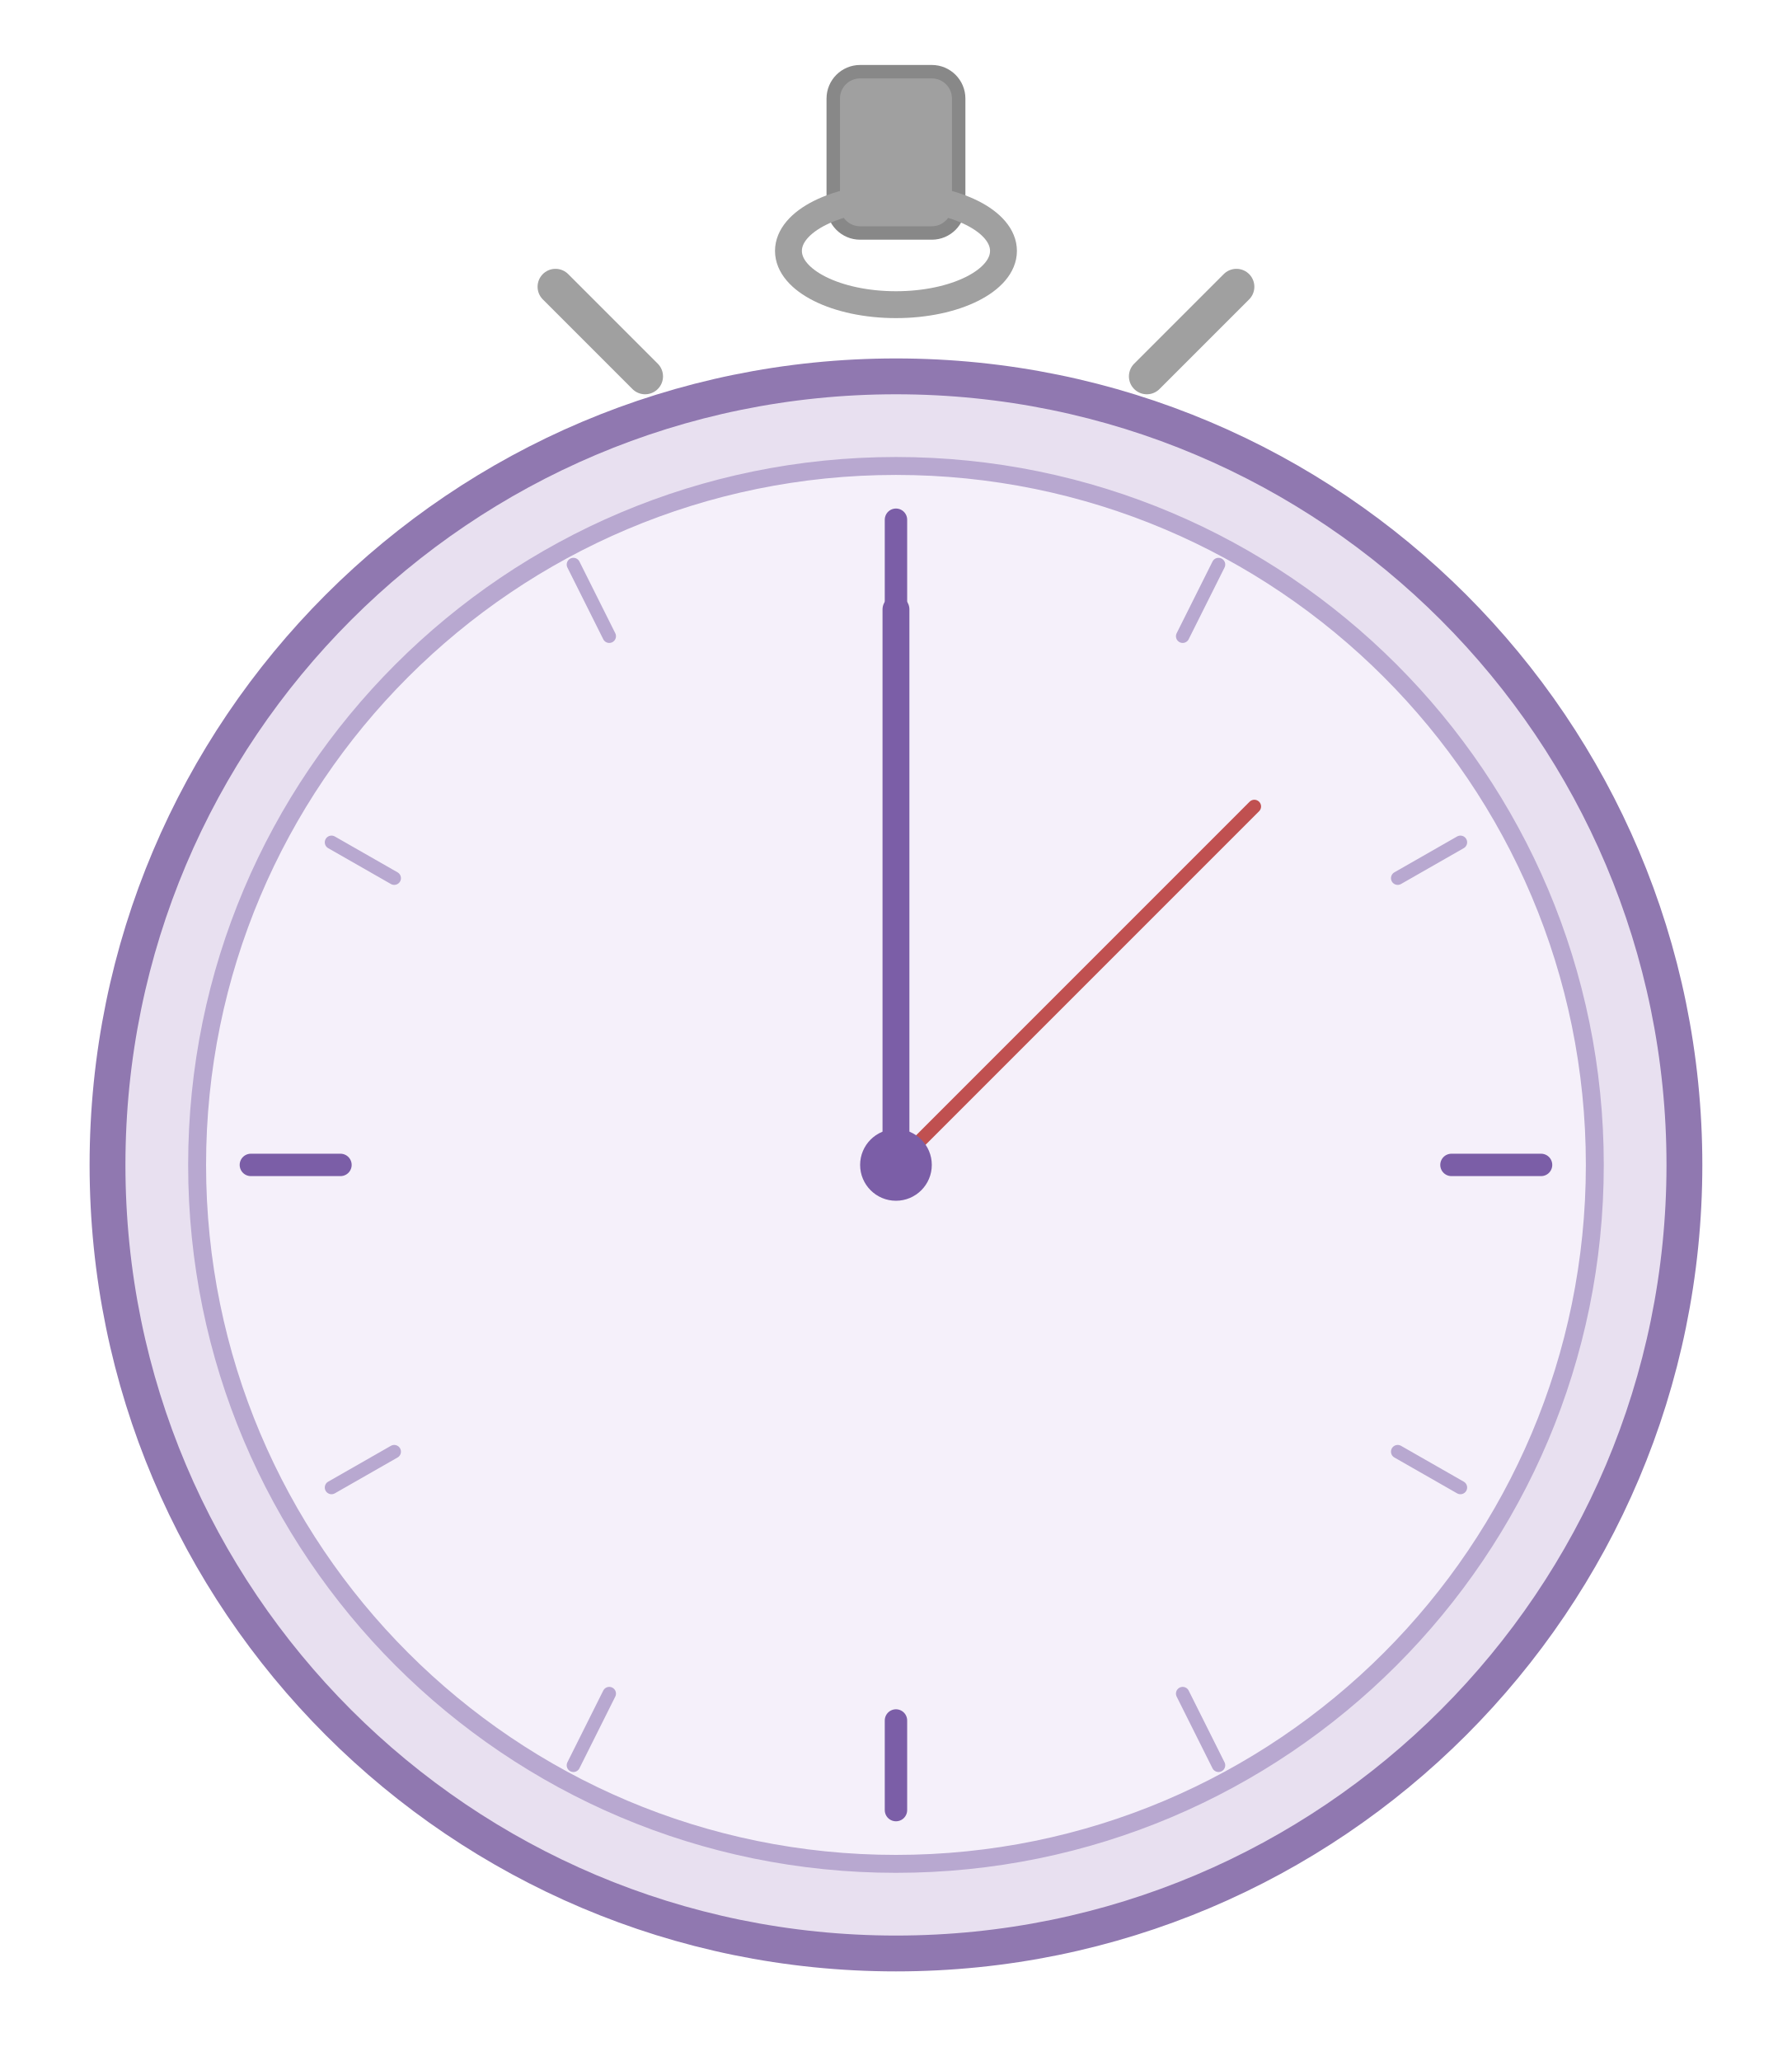
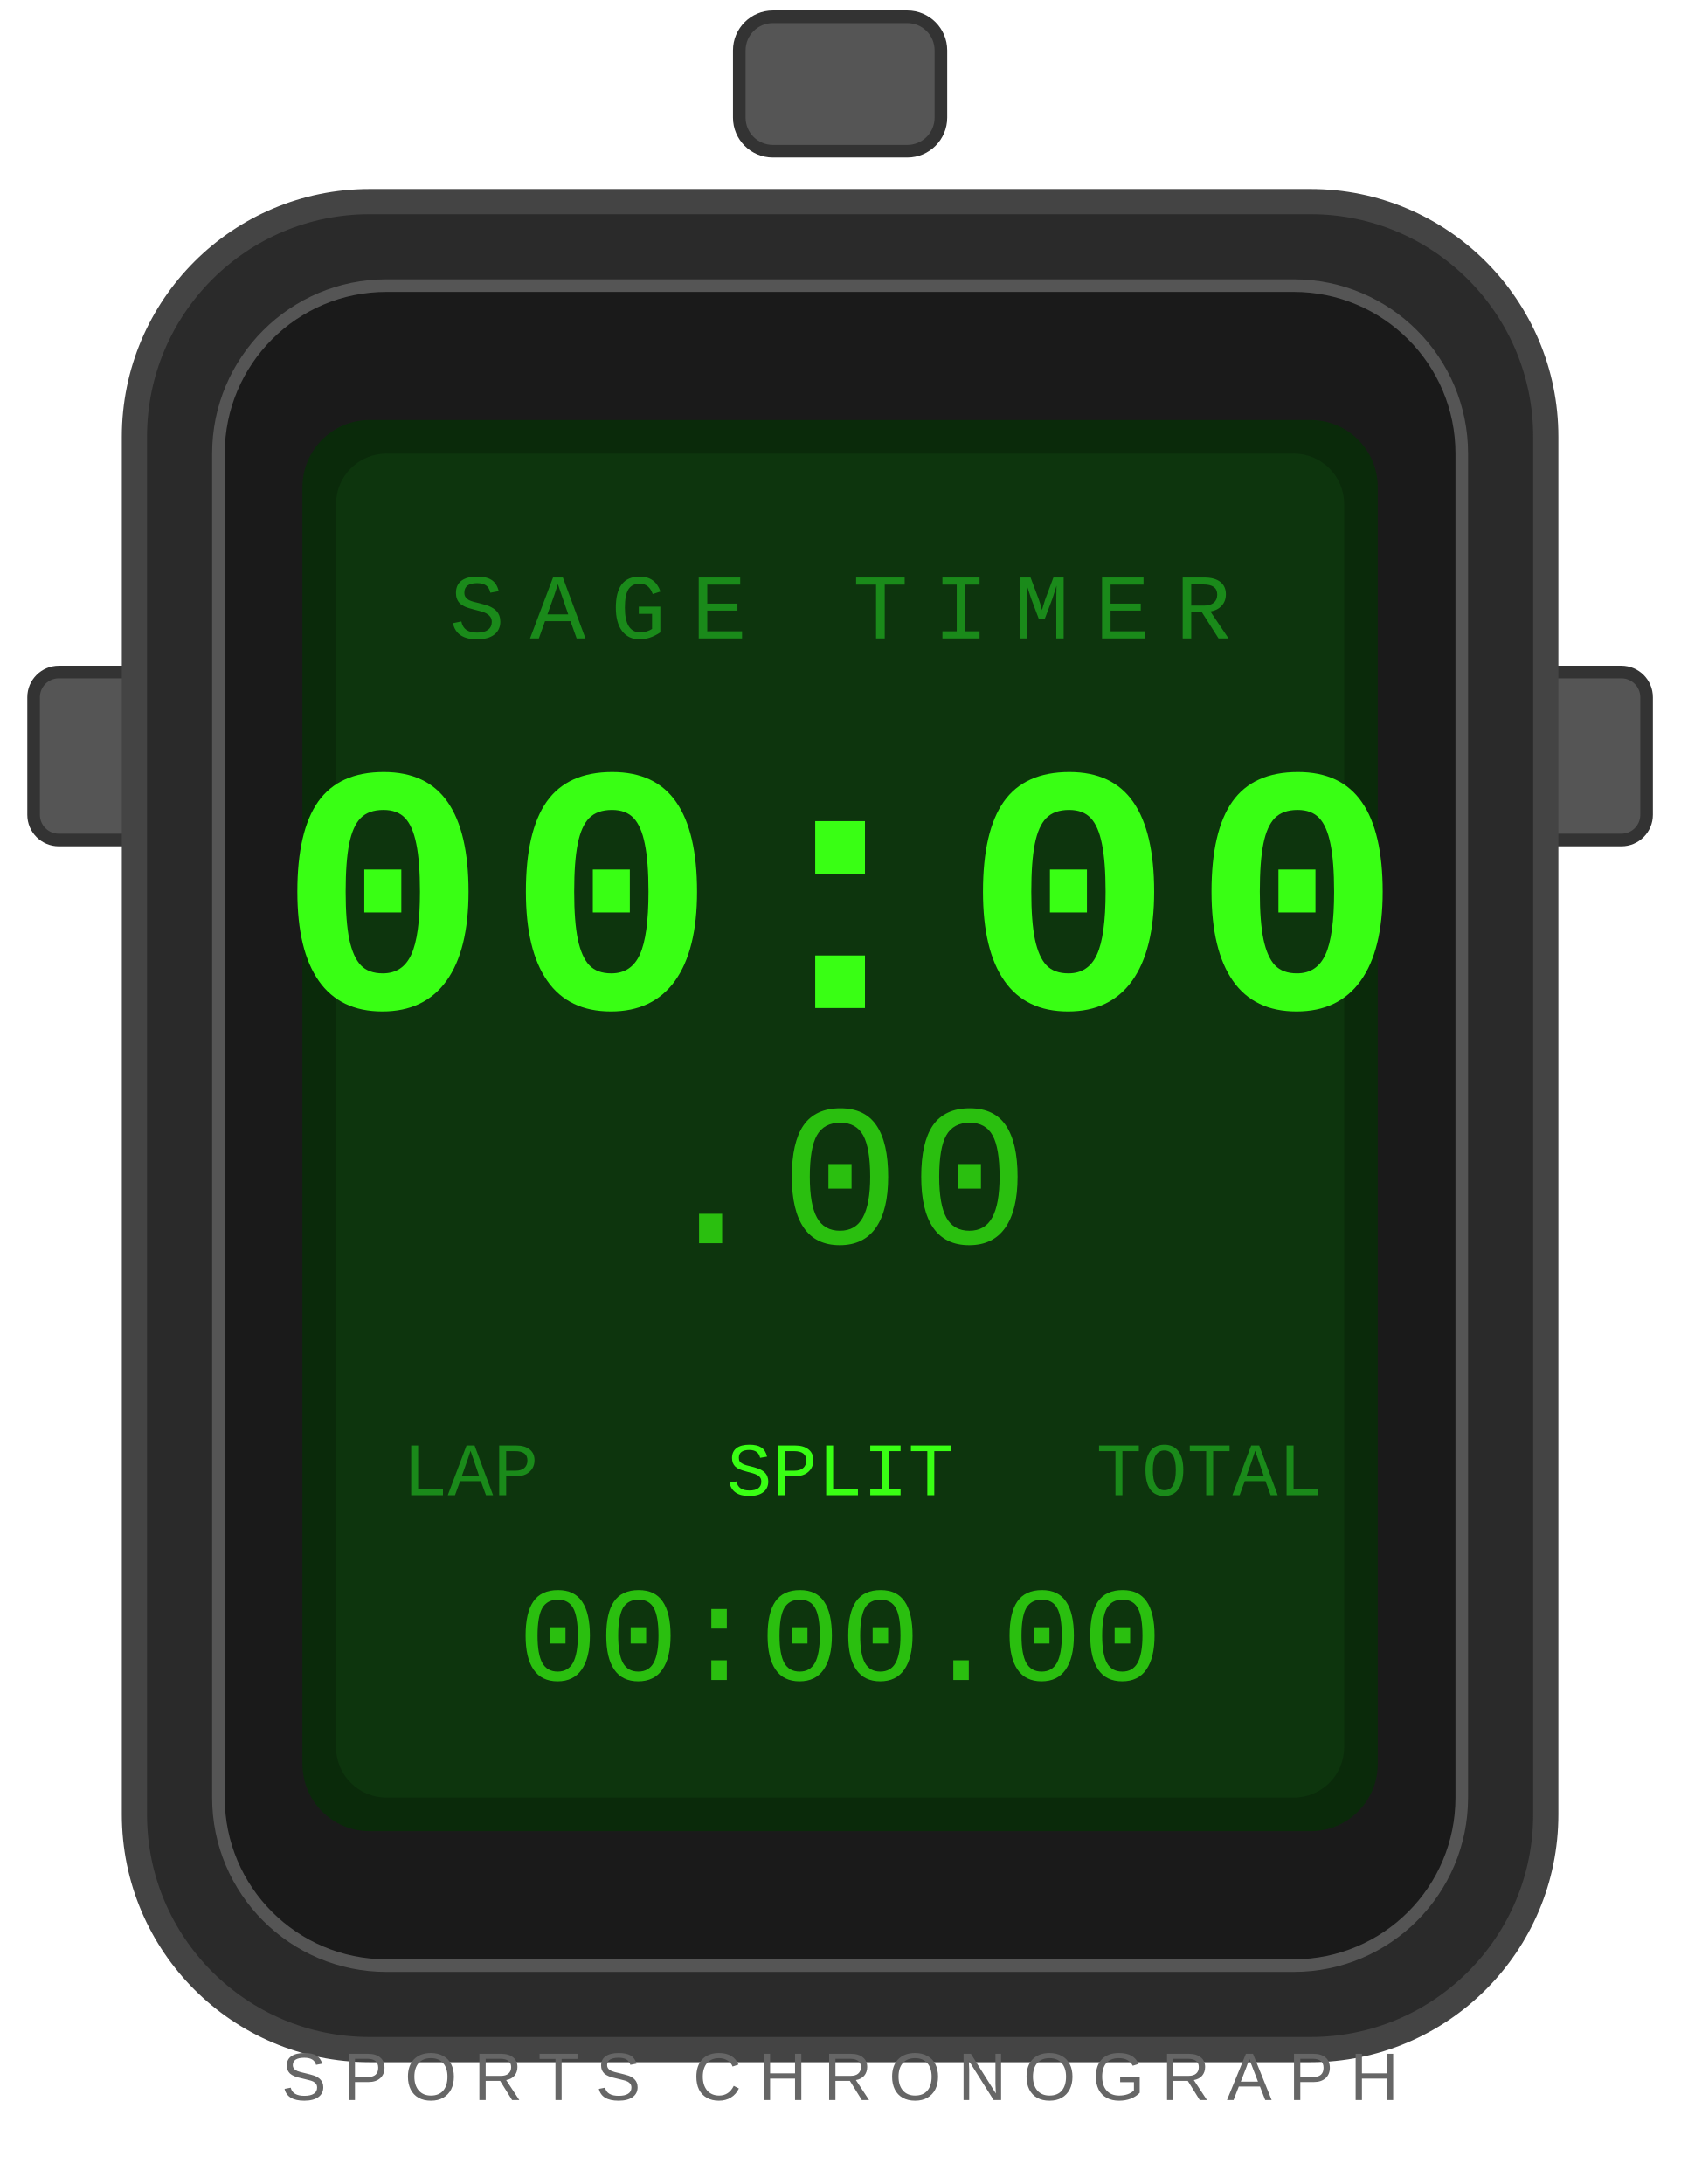
- <svg xmlns="http://www.w3.org/2000/svg" viewBox="0 0 200 230" width="200" height="230">
-   <rect x="93" y="8" width="14" height="18" rx="3" fill="#a0a0a0" stroke="#888" stroke-width="1.5" />
-   <line x1="72" y1="42" x2="62" y2="32" stroke="#a0a0a0" stroke-width="4" stroke-linecap="round" />
-   <line x1="128" y1="42" x2="138" y2="32" stroke="#a0a0a0" stroke-width="4" stroke-linecap="round" />
-   <ellipse cx="100" cy="28" rx="12" ry="6" fill="none" stroke="#a0a0a0" stroke-width="3" />
-   <circle cx="100" cy="130" r="88" fill="#e8e0f0" stroke="#9078b0" stroke-width="4" />
-   <circle cx="100" cy="130" r="78" fill="#f5f0fa" stroke="#b8a8d0" stroke-width="2" />
-   <g stroke="#7b5ea7" stroke-width="2.5" stroke-linecap="round">
-     <line x1="100" y1="58" x2="100" y2="68" />
-     <line x1="172" y1="130" x2="162" y2="130" />
-     <line x1="100" y1="202" x2="100" y2="192" />
-     <line x1="28" y1="130" x2="38" y2="130" />
-   </g>
-   <g stroke="#b8a8d0" stroke-width="1.5" stroke-linecap="round">
-     <line x1="136" y1="63" x2="132" y2="71" />
-     <line x1="163" y1="94" x2="156" y2="98" />
-     <line x1="163" y1="166" x2="156" y2="162" />
-     <line x1="136" y1="197" x2="132" y2="189" />
-     <line x1="64" y1="197" x2="68" y2="189" />
-     <line x1="37" y1="166" x2="44" y2="162" />
-     <line x1="37" y1="94" x2="44" y2="98" />
-     <line x1="64" y1="63" x2="68" y2="71" />
-   </g>
-   <line x1="100" y1="130" x2="100" y2="68" stroke="#7b5ea7" stroke-width="3" stroke-linecap="round" />
-   <line x1="100" y1="130" x2="140" y2="90" stroke="#c05050" stroke-width="1.5" stroke-linecap="round" />
-   <circle cx="100" cy="130" r="4" fill="#7b5ea7" />
+ <svg xmlns="http://www.w3.org/2000/svg" viewBox="0 0 200 260" width="200" height="260">
+   <rect x="88" y="2" width="24" height="16" rx="4" fill="#555" stroke="#333" stroke-width="1.5" />
+   <rect x="182" y="80" width="14" height="20" rx="3" fill="#555" stroke="#333" stroke-width="1.5" />
+   <rect x="4" y="80" width="14" height="20" rx="3" fill="#555" stroke="#333" stroke-width="1.5" />
+   <rect x="16" y="24" width="168" height="220" rx="28" fill="#2a2a2a" stroke="#444" stroke-width="3" />
+   <rect x="26" y="34" width="148" height="200" rx="20" fill="#1a1a1a" stroke="#555" stroke-width="1.5" />
+   <rect x="36" y="50" width="128" height="168" rx="8" fill="#0a2a0a" />
+   <rect x="40" y="54" width="120" height="160" rx="6" fill="#0d350d" />
+   <text x="100" y="120" text-anchor="middle" font-family="'Courier New', monospace" font-size="42" font-weight="bold" fill="#39ff14" letter-spacing="2">00:00</text>
+   <text x="100" y="148" text-anchor="middle" font-family="'Courier New', monospace" font-size="24" fill="#2abf0f" letter-spacing="1">.00</text>
+   <text x="100" y="76" text-anchor="middle" font-family="'Courier New', monospace" font-size="11" fill="#1a8a1a" letter-spacing="3">SAGE TIMER</text>
+   <text x="56" y="178" text-anchor="middle" font-family="'Courier New', monospace" font-size="9" fill="#1a8a1a">LAP</text>
+   <text x="100" y="178" text-anchor="middle" font-family="'Courier New', monospace" font-size="9" fill="#39ff14">SPLIT</text>
+   <text x="144" y="178" text-anchor="middle" font-family="'Courier New', monospace" font-size="9" fill="#1a8a1a">TOTAL</text>
+   <text x="100" y="200" text-anchor="middle" font-family="'Courier New', monospace" font-size="16" fill="#2abf0f">00:00.00</text>
+   <text x="100" y="250" text-anchor="middle" font-family="Arial, sans-serif" font-size="8" fill="#666" letter-spacing="2">SPORTS CHRONOGRAPH</text>
</svg>
